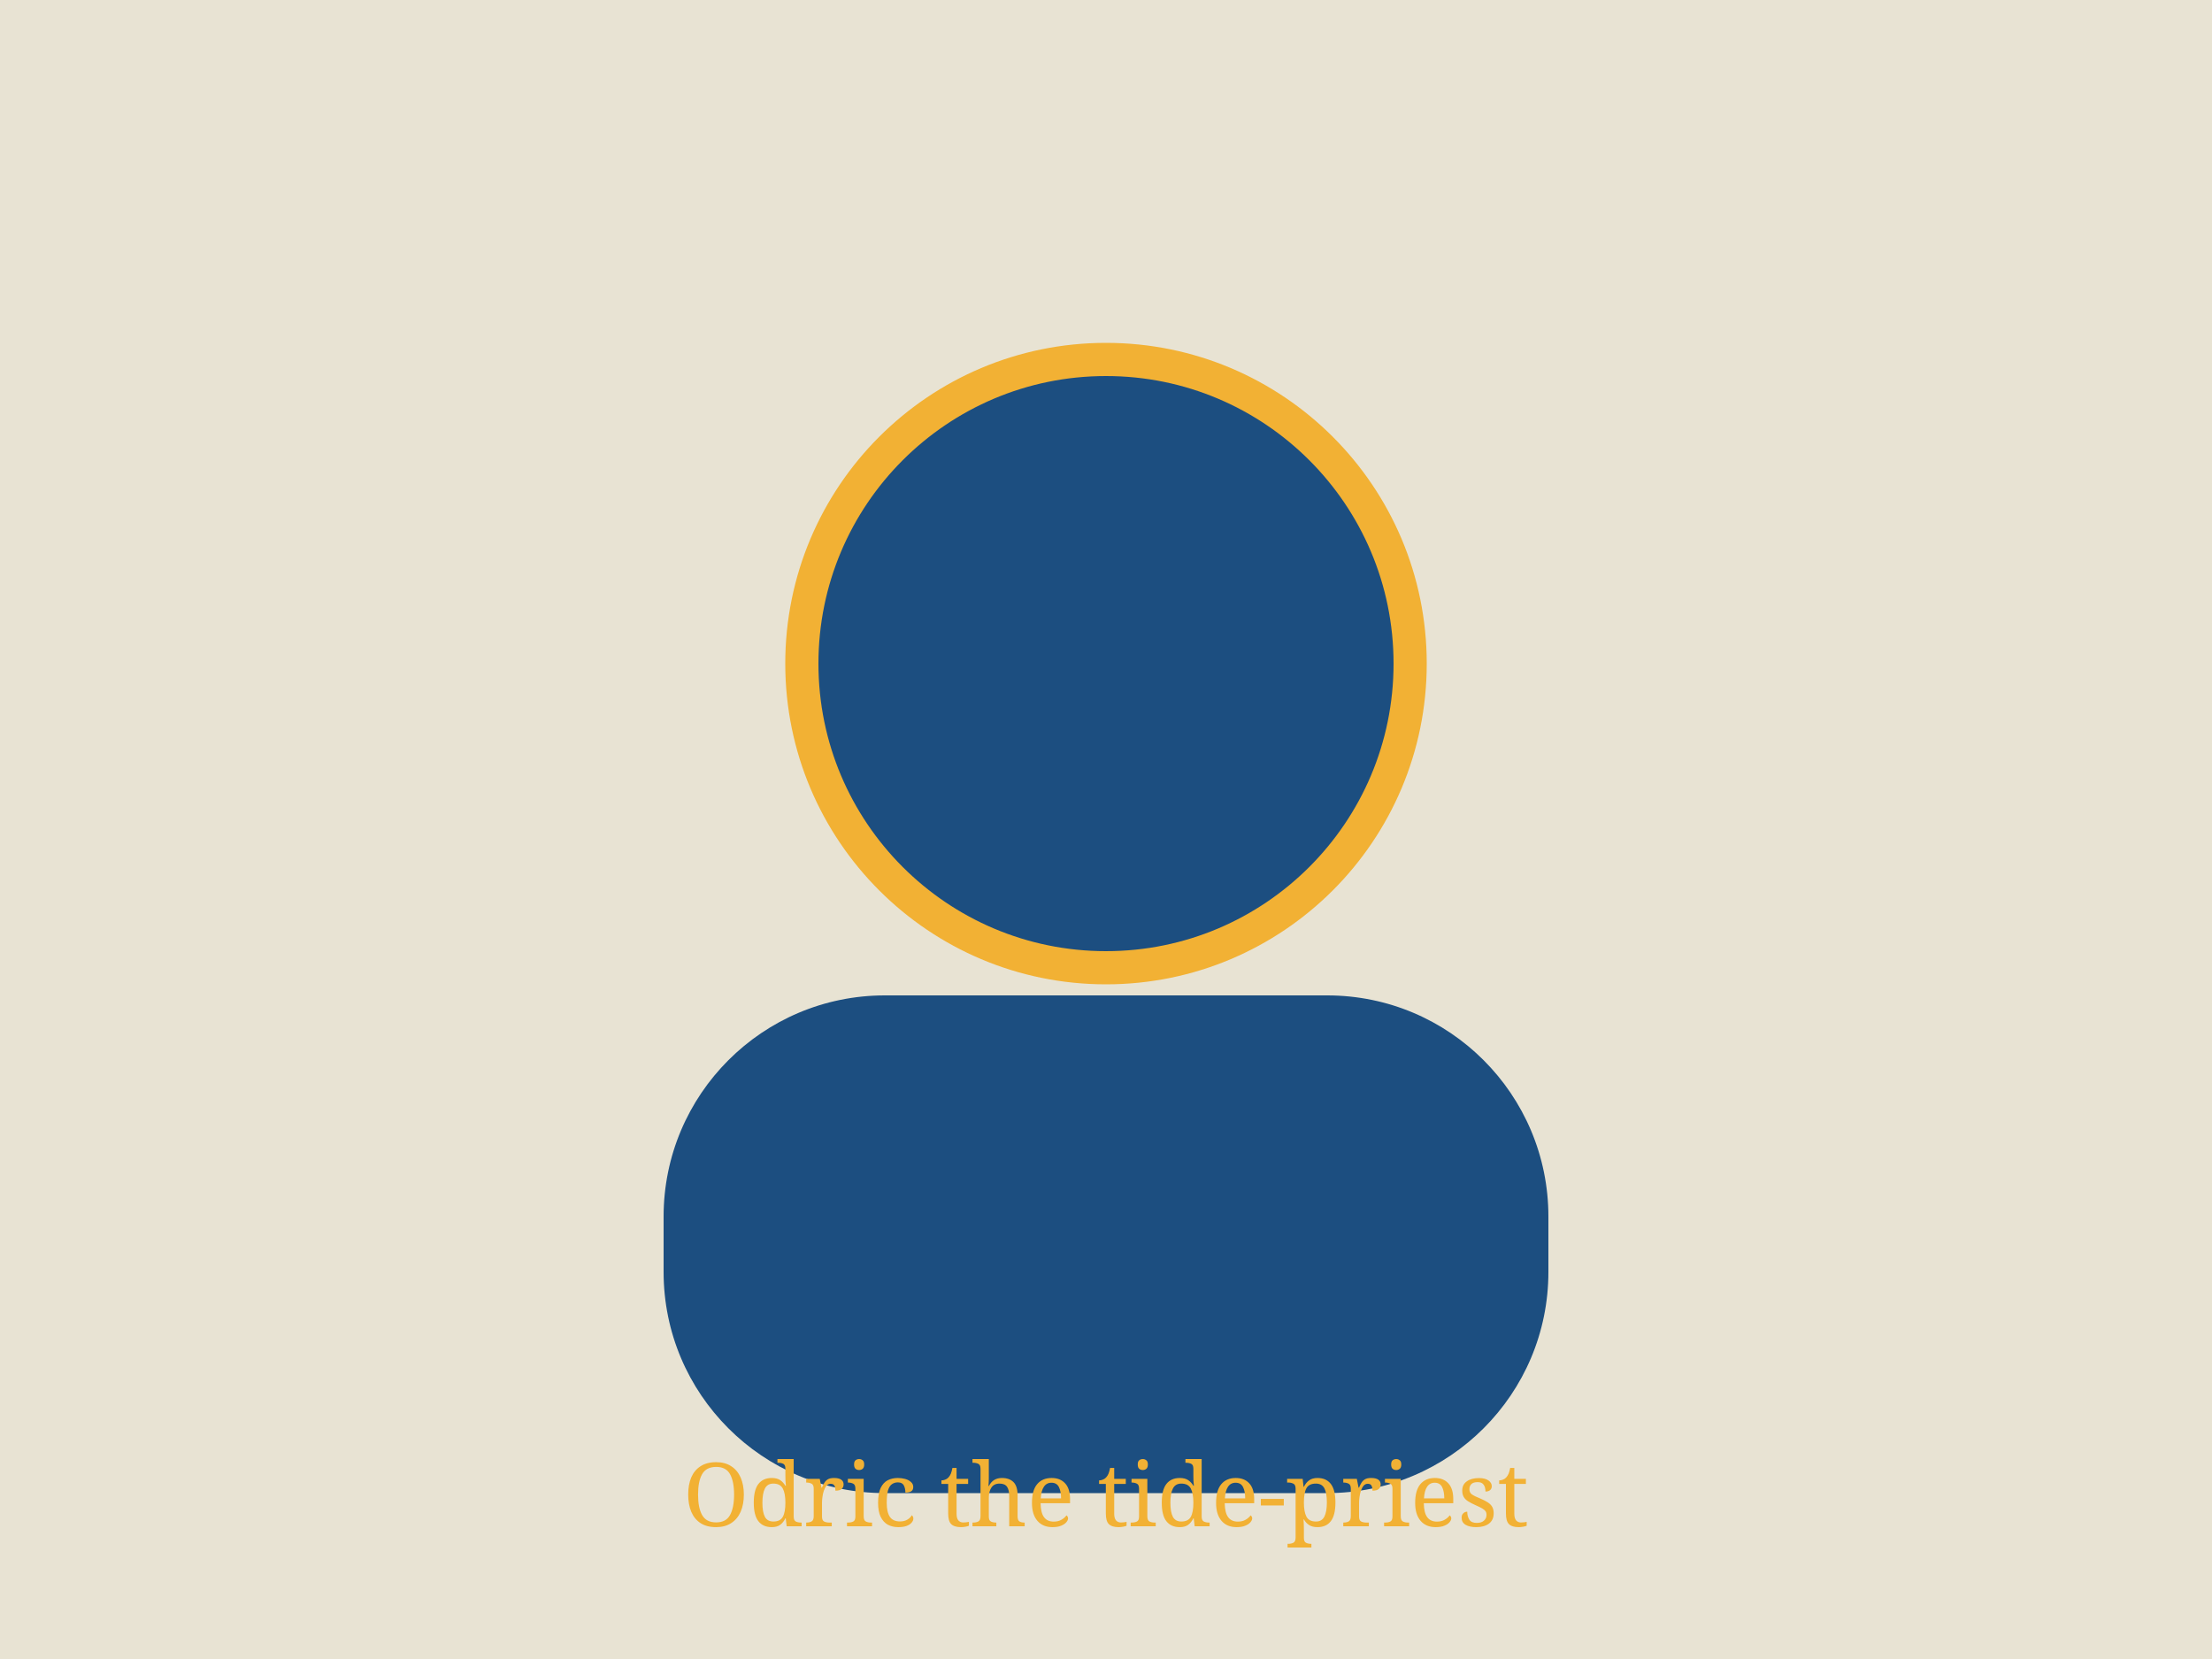
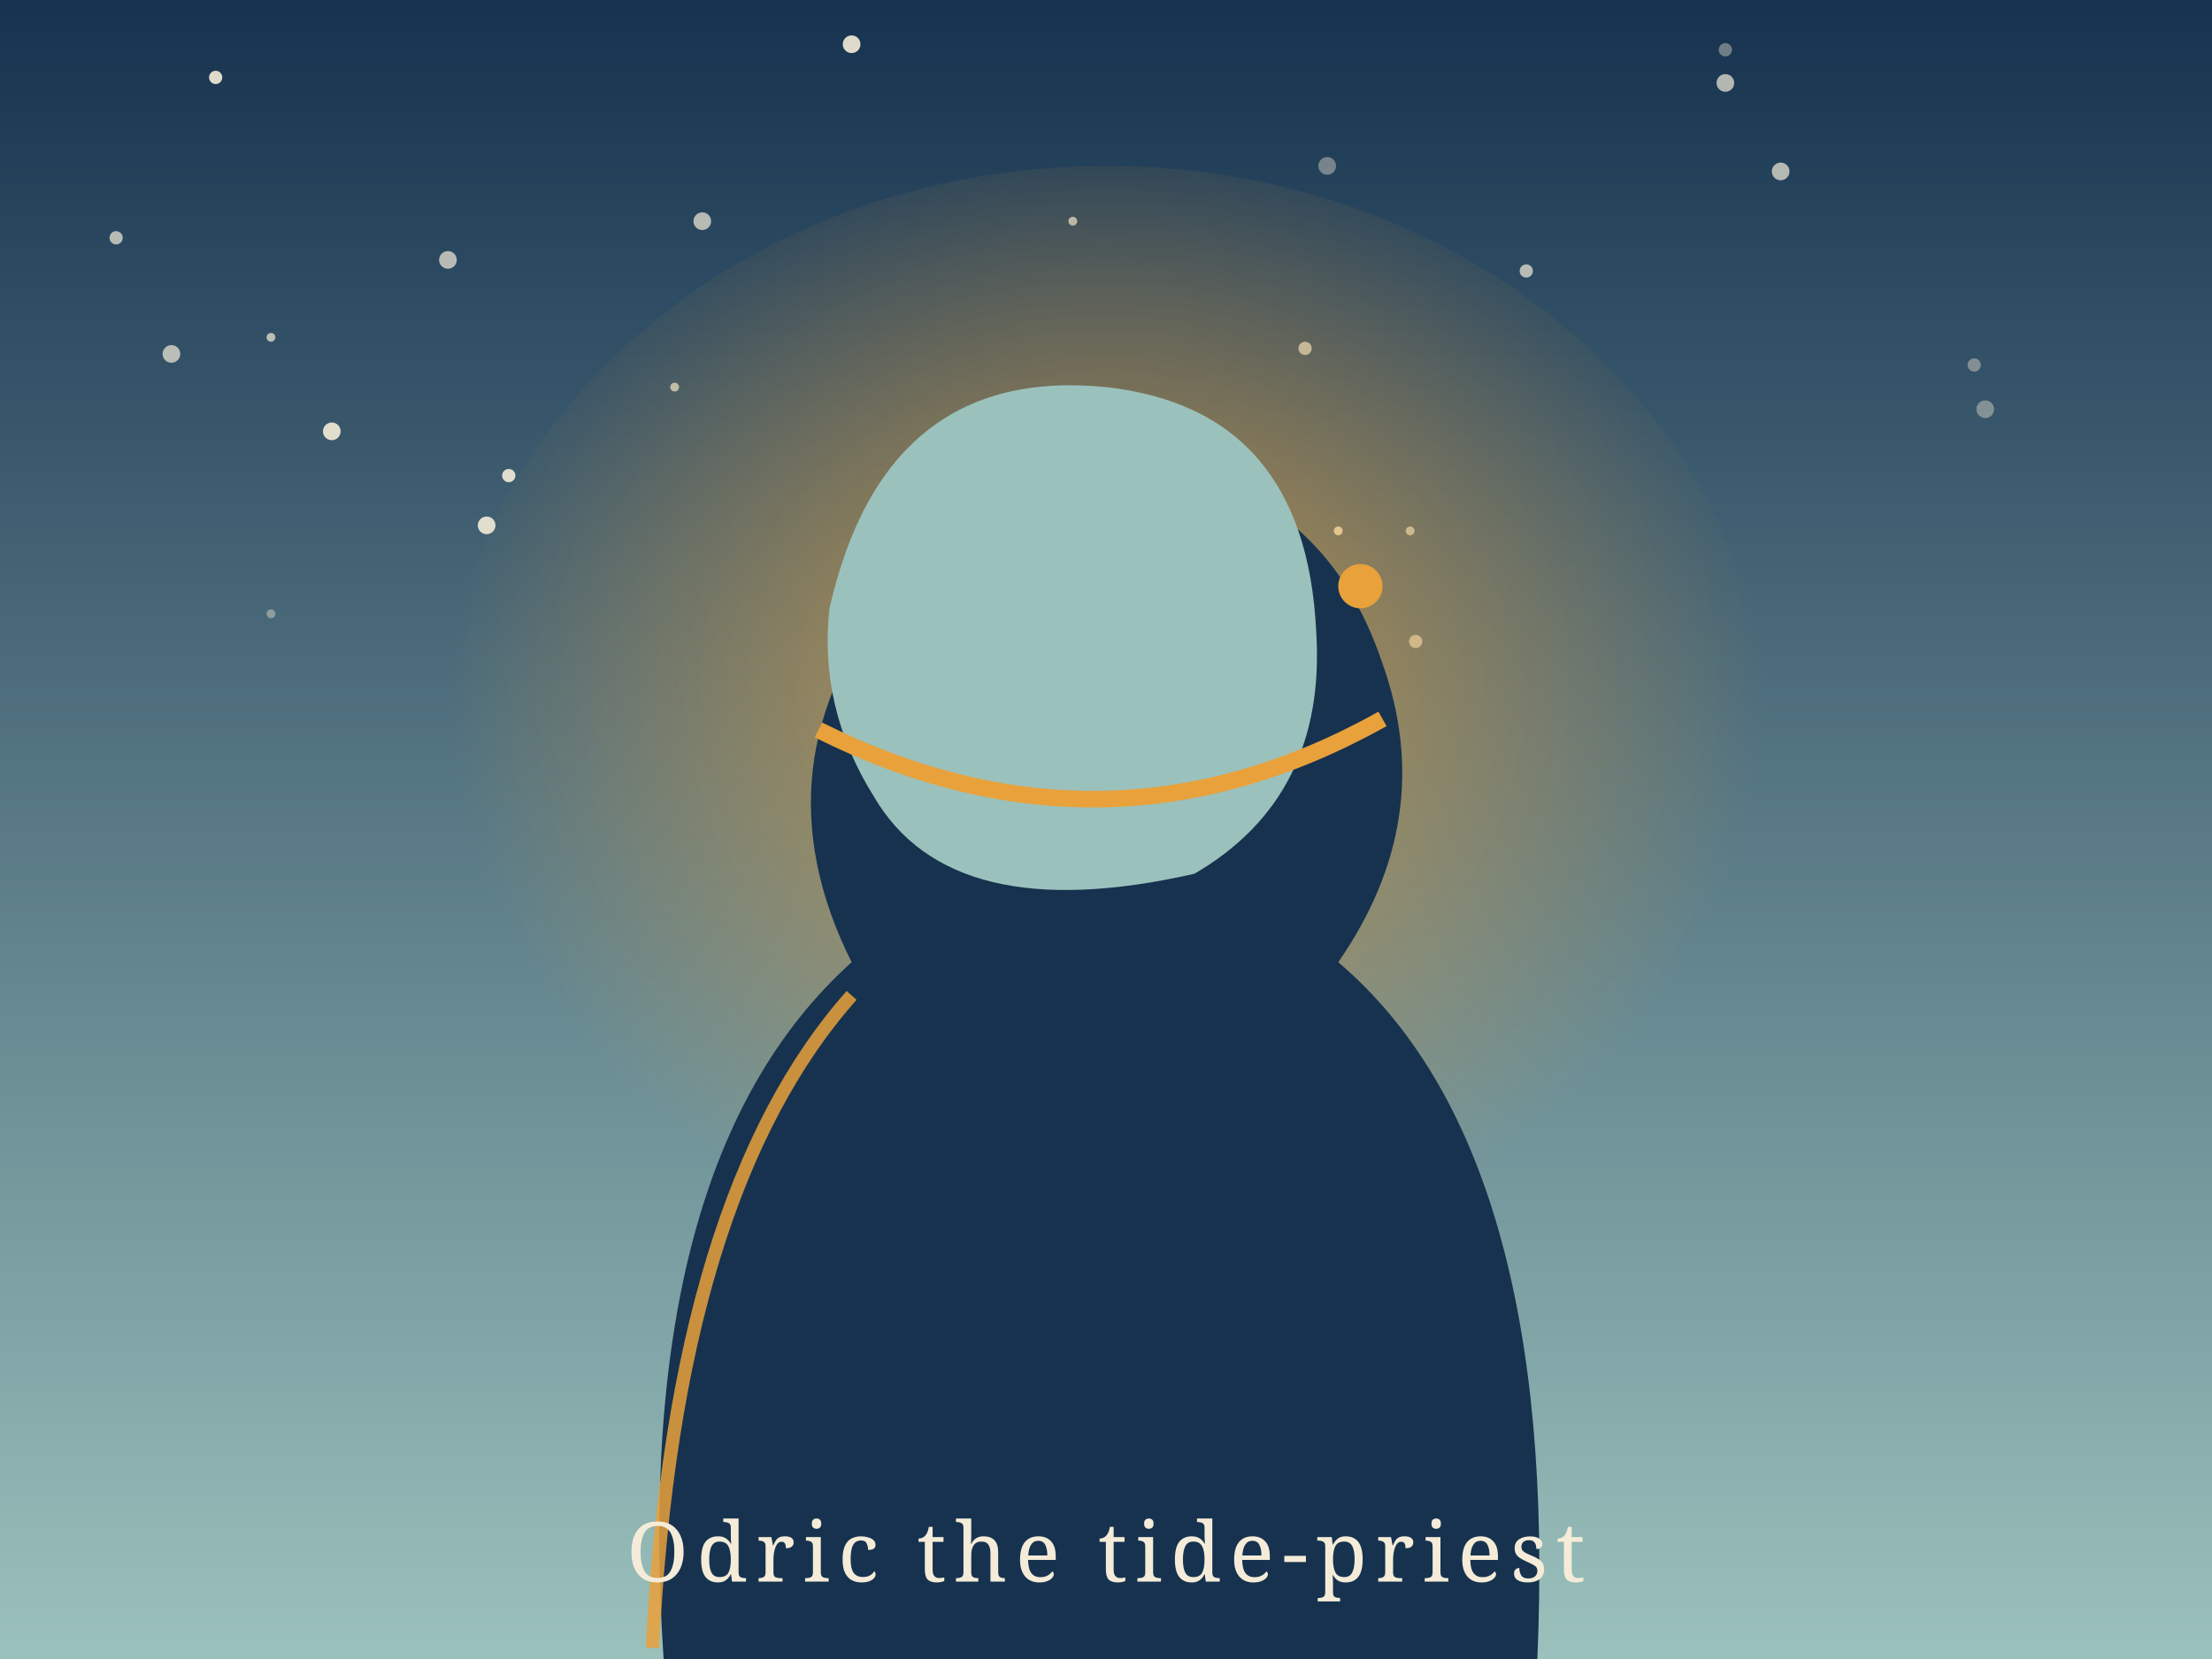
<svg xmlns="http://www.w3.org/2000/svg" width="400" height="300">
-   <rect width="100%" height="100%" fill="#e8e3d3" />
-   <circle cx="200" cy="120" r="55" fill="#1c4e80" />
-   <rect x="120" y="180" width="160" height="90" rx="40" fill="#1c4e80" />
-   <circle cx="200" cy="120" r="55" fill="none" stroke="#f2b134" stroke-width="6" />
-   <text x="50%" y="92%" text-anchor="middle" font-family="Georgia" font-size="16" fill="#f2b134">Odric the tide-priest</text>
+   <defs>
+     <linearGradient id="sky" x1="0" y1="0" x2="0" y2="1">
+       <stop offset="0" stop-color="#16324f" />
+       <stop offset="1" stop-color="#9bc1bc" />
+     </linearGradient>
+     <linearGradient id="sea" x1="0" y1="0" x2="0" y2="1">
+       <stop offset="0" stop-color="#9bc1bc" />
+       <stop offset="1" stop-color="#16324f" />
+     </linearGradient>
+     <radialGradient id="glow" cx="0.5" cy="0.45" r="0.5">
+       <stop offset="0" stop-color="#e9a13b" stop-opacity="0.95" />
+       <stop offset="1" stop-color="#e9a13b" stop-opacity="0" />
+     </radialGradient>
+   </defs>
+   <rect width="400" height="300" fill="url(#sky)" />
+   <circle cx="242" cy="96" r="0.8" fill="#f4ecd8" opacity="0.9" />
+   <circle cx="39" cy="14" r="1.2" fill="#f4ecd8" opacity="0.9" />
+   <circle cx="240" cy="30" r="1.6" fill="#f4ecd8" opacity="0.4" />
+   <circle cx="127" cy="40" r="1.6" fill="#f4ecd8" opacity="0.7" />
+   <circle cx="191" cy="99" r="1.6" fill="#f4ecd8" opacity="0.7" />
+   <circle cx="312" cy="9" r="1.2" fill="#f4ecd8" opacity="0.4" />
+   <circle cx="359" cy="74" r="1.6" fill="#f4ecd8" opacity="0.4" />
+   <circle cx="322" cy="31" r="1.6" fill="#f4ecd8" opacity="0.7" />
+   <circle cx="236" cy="63" r="1.2" fill="#f4ecd8" opacity="0.7" />
+   <circle cx="31" cy="64" r="1.6" fill="#f4ecd8" opacity="0.7" />
+   <circle cx="255" cy="96" r="0.8" fill="#f4ecd8" opacity="0.7" />
+   <circle cx="213" cy="88" r="1.6" fill="#f4ecd8" opacity="0.7" />
+   <circle cx="92" cy="86" r="1.2" fill="#f4ecd8" opacity="0.9" />
+   <circle cx="312" cy="15" r="1.6" fill="#f4ecd8" opacity="0.7" />
+   <circle cx="49" cy="111" r="0.8" fill="#f4ecd8" opacity="0.4" />
+   <circle cx="256" cy="116" r="1.2" fill="#f4ecd8" opacity="0.7" />
+   <circle cx="88" cy="95" r="1.6" fill="#f4ecd8" opacity="0.9" />
+   <circle cx="357" cy="66" r="1.2" fill="#f4ecd8" opacity="0.4" />
+   <circle cx="81" cy="47" r="1.6" fill="#f4ecd8" opacity="0.7" />
+   <circle cx="154" cy="8" r="1.6" fill="#f4ecd8" opacity="0.9" />
+   <circle cx="49" cy="61" r="0.8" fill="#f4ecd8" opacity="0.7" />
+   <circle cx="122" cy="70" r="0.8" fill="#f4ecd8" opacity="0.7" />
+   <circle cx="21" cy="43" r="1.2" fill="#f4ecd8" opacity="0.7" />
+   <circle cx="276" cy="49" r="1.2" fill="#f4ecd8" opacity="0.7" />
+   <circle cx="60" cy="78" r="1.6" fill="#f4ecd8" opacity="0.9" />
+   <circle cx="194" cy="40" r="0.8" fill="#f4ecd8" opacity="0.7" />
+   <ellipse cx="200" cy="135" rx="120" ry="105" fill="url(#glow)" opacity="0.8" />
+   <path d="M120 300 q-6 -90 34 -126 q-18 -36 8 -68 q22 -28 48 -22 q30 6 40 36 q10 28 -8 54 q40 34 36 126 Z" fill="#16324f" />
+   <path d="M150 110 q10 -44 50 -40 q36 4 38 44 q2 30 -22 44 q-44 10 -58 -14 q-10 -16 -8 -34 Z" fill="#9bc1bc" />
+   <path d="M148 132 q52 26 102 -2" stroke="#e9a13b" stroke-width="3" fill="none" />
+   <path d="M118 298 q4 -82 36 -118" stroke="#e9a13b" stroke-width="2.4" fill="none" opacity="0.85" />
+   <circle cx="246" cy="106" r="4" fill="#e9a13b" />
+   <text x="50%" y="286" text-anchor="middle" font-family="Georgia" font-size="15" letter-spacing="1.5" fill="#f4ecd8">Odric the tide-priest</text>
</svg>
